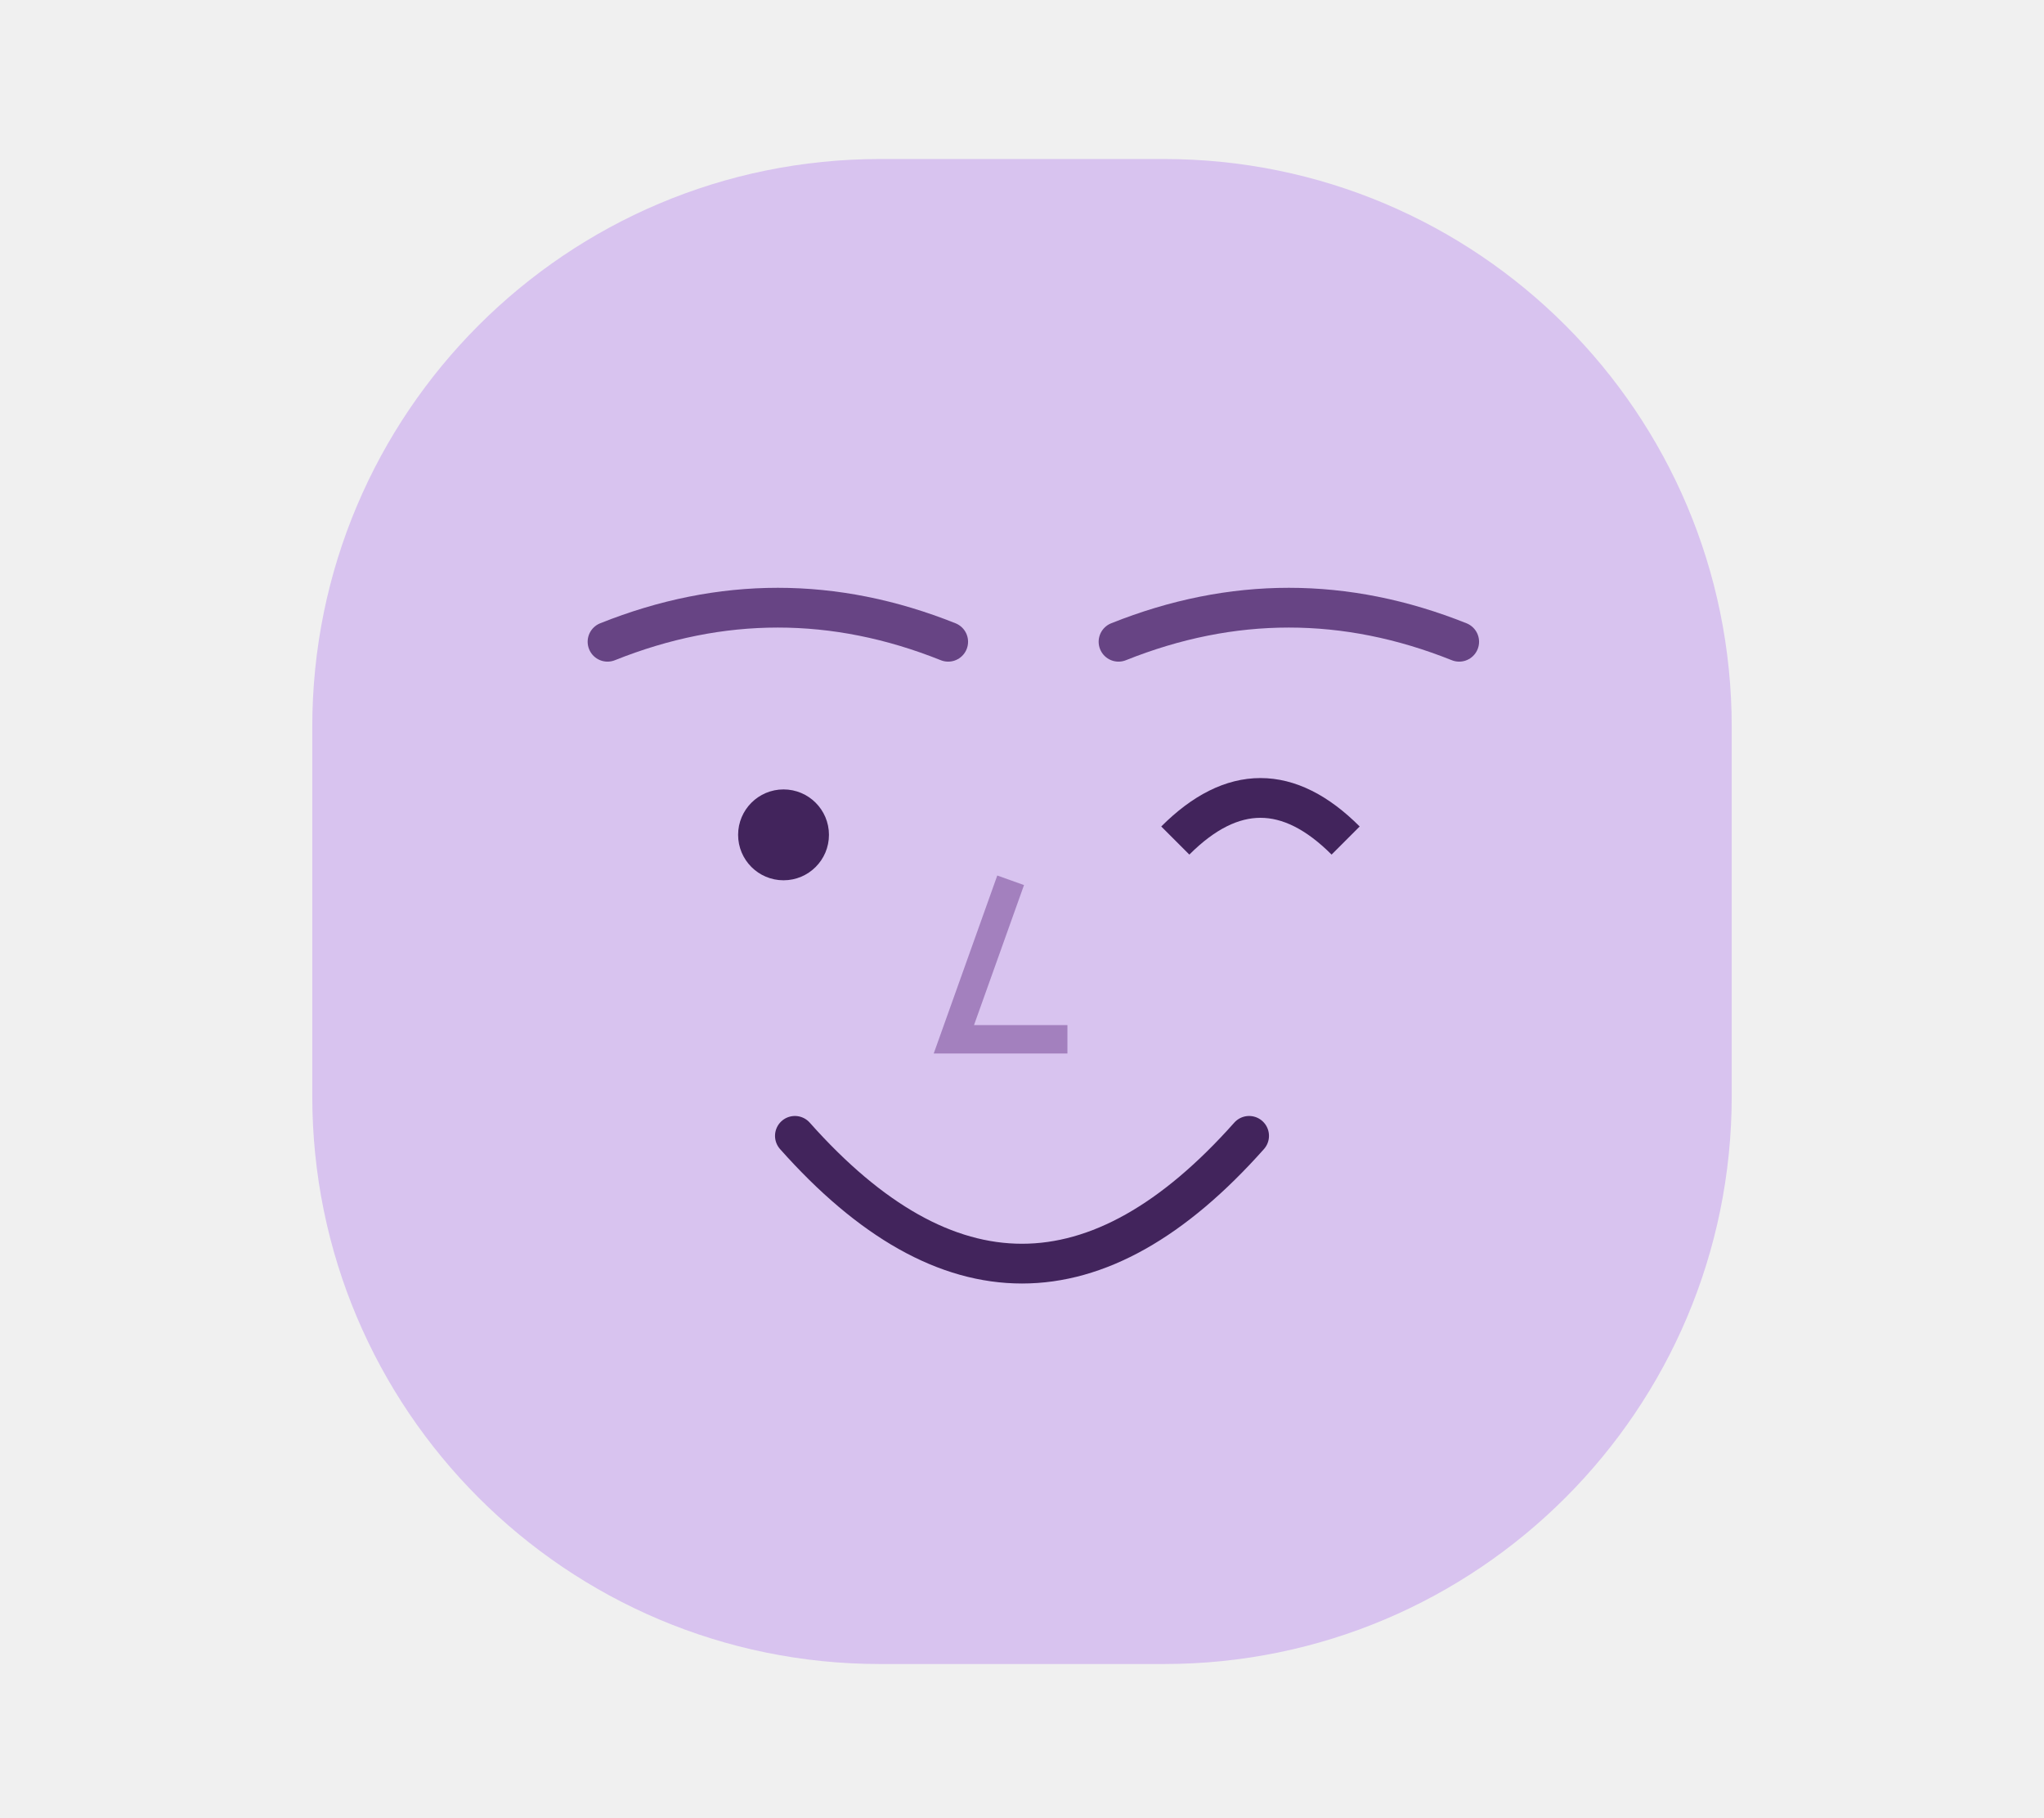
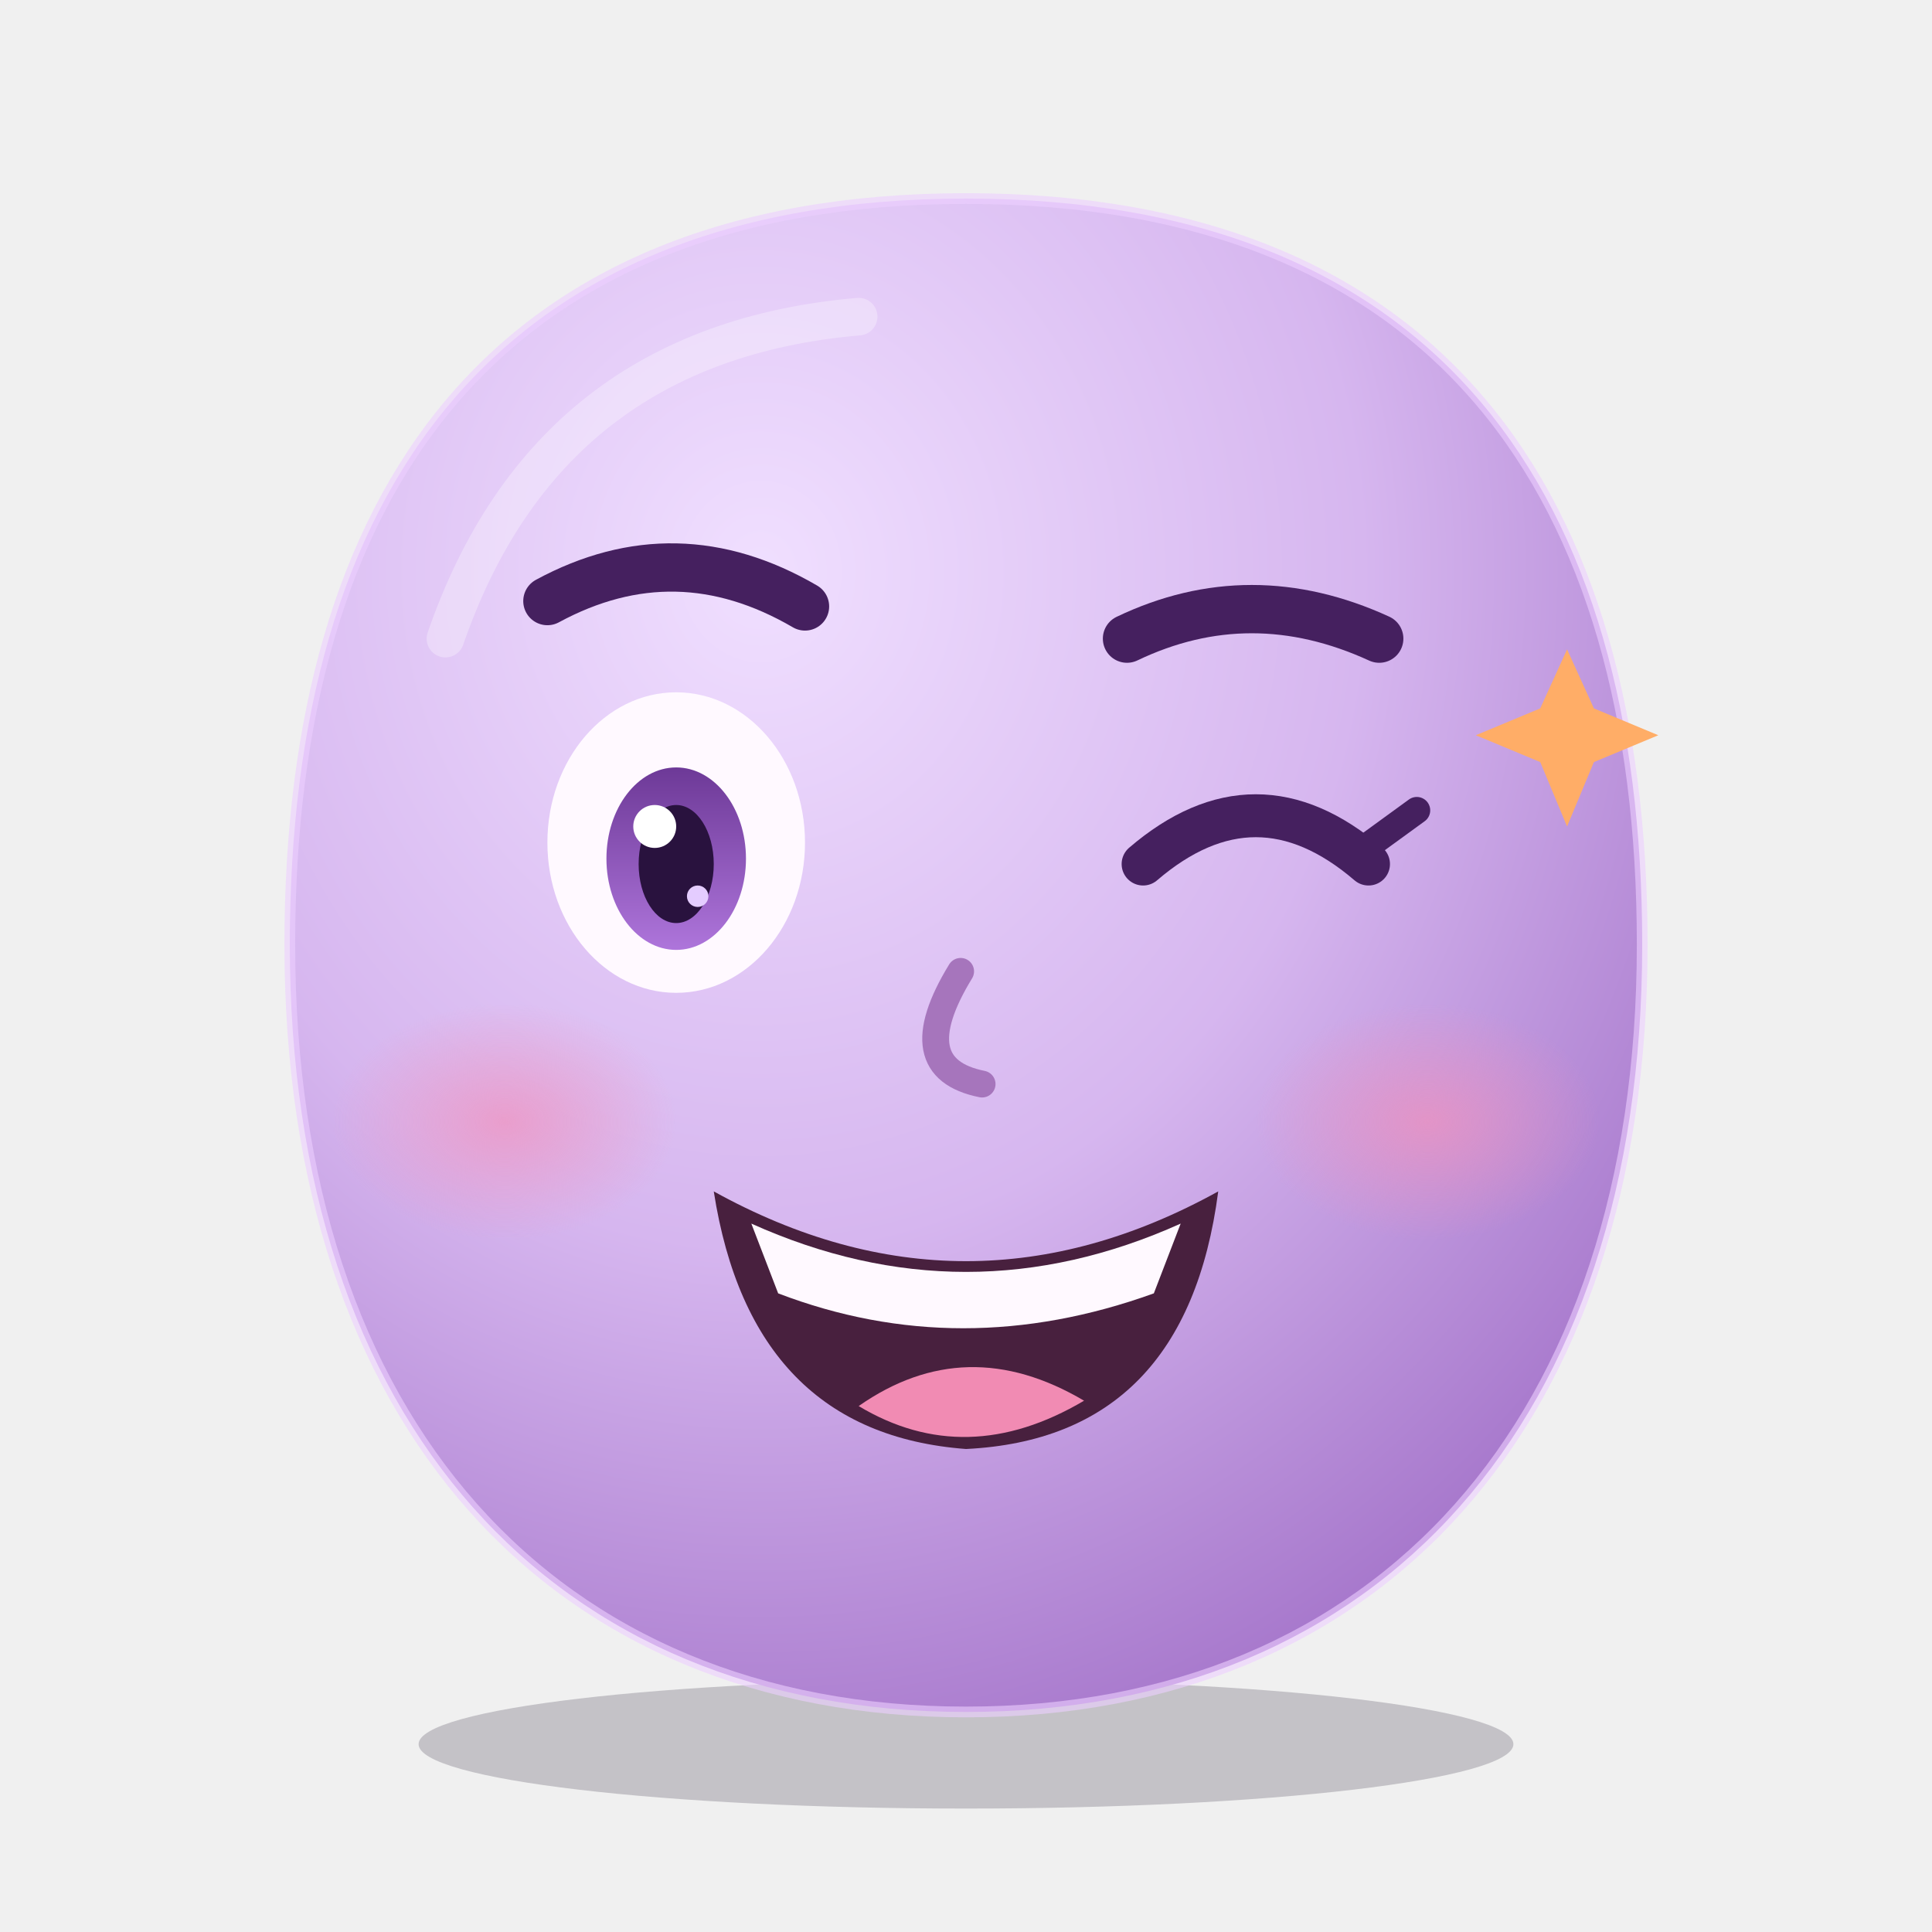
- <svg xmlns="http://www.w3.org/2000/svg" viewBox="0 0 360 320">
-   <rect x="55" y="28" width="250" height="265" rx="100" fill="#d8c3ef" />
-   <path d="M107 113q30-12 60 0M197 113q30-12 60 0" fill="none" stroke="#674484" stroke-width="7" stroke-linecap="round" />
-   <g fill="#42245c">
-     <circle cx="138" cy="147" r="8" />
-     <path d="M207 148q15-15 30 0" fill="none" stroke="#42245c" stroke-width="7" />
-   </g>
-   <g fill="none" stroke="#42245c" stroke-width="7" stroke-linecap="round">
-     <path d="M140 200q40 45 80 0" />
-   </g>
-   <path d="M178 155l-10 28h20" fill="none" stroke="#a380be" stroke-width="5" />
+ <svg xmlns="http://www.w3.org/2000/svg" viewBox="0 0 360 360" role="img" aria-labelledby="title">
+   <defs>
+     <radialGradient id="skin" cx="35%" cy="25%" r="80%">
+       <stop stop-color="#f0dfff" />
+       <stop offset=".55" stop-color="#d6b6ef" />
+       <stop offset="1" stop-color="#a778cc" />
+     </radialGradient>
+     <radialGradient id="blush">
+       <stop stop-color="#f192bd" stop-opacity=".7" />
+       <stop offset="1" stop-color="#f192bd" stop-opacity="0" />
+     </radialGradient>
+     <linearGradient id="iris" x2="0" y2="1">
+       <stop stop-color="#6d3997" />
+       <stop offset="1" stop-color="#ae75db" />
+     </linearGradient>
+     <linearGradient id="heart" x2=".7" y2="1">
+       <stop stop-color="#ff995b" />
+       <stop offset=".5" stop-color="#f75398" />
+       <stop offset="1" stop-color="#ba46bd" />
+     </linearGradient>
+   </defs>
+   <ellipse cx="180" cy="325" rx="102" ry="12" fill="#120a21" opacity=".2" />
+   <path d="M180 37 C92 37 54 92 54 176 C54 265 103 319 180 319 C257 319 306 265 306 176 C306 92 268 37 180 37Z" fill="url(#skin)" stroke="#eccfff" stroke-opacity=".6" stroke-width="2" />
+   <path d="M83 119 Q102 64 160 59" fill="none" stroke="#fff" stroke-opacity=".3" stroke-width="7" stroke-linecap="round" />
+   <ellipse cx="94" cy="209" rx="32" ry="22" fill="url(#blush)" />
+   <ellipse cx="266" cy="209" rx="32" ry="22" fill="url(#blush)" />
+   <path d="M179 181 Q168 199 183 202" fill="none" stroke="#a675bc" stroke-width="5" stroke-linecap="round" />
+   <path d="M102 112 Q126 99 150 113" fill="none" stroke="#45205f" stroke-width="9" stroke-linecap="round" stroke-linejoin="round" />
+   <path d="M210 119 Q233 108 257 119" fill="none" stroke="#45205f" stroke-width="9" stroke-linecap="round" stroke-linejoin="round" />
+   <ellipse cx="126" cy="157" rx="24" ry="28" fill="#fff9ff" />
+   <ellipse cx="126" cy="160" rx="13" ry="17" fill="url(#iris)" />
+   <ellipse cx="126" cy="161" rx="7" ry="11" fill="#29123e" />
+   <circle cx="122" cy="154" r="4" fill="white" />
+   <circle cx="130" cy="167" r="2" fill="#e4ccff" />
+   <path d="M213 161 Q234 143 255 161" fill="none" stroke="#45205f" stroke-width="8" stroke-linecap="round" stroke-linejoin="round" />
+   <path d="M253 159 L264 151" fill="none" stroke="#45205f" stroke-width="5" stroke-linecap="round" stroke-linejoin="round" />
+   <path d="M133 222 Q180 248 227 222 Q221 268 180 270 Q140 267 133 222Z" fill="#48203e" />
+   <path d="M140 228 Q180 246 220 228 L215 241 Q179 254 145 241Z" fill="#fff9ff" />
+   <path d="M160 262 Q180 248 202 261 Q180 274 160 262" fill="#f18bb3" />
+   <path d="M292 121 L297 132 L309 137 L297 142 L292 154 L287 142 L275 137 L287 132Z" fill="#ffad67" />
</svg>
